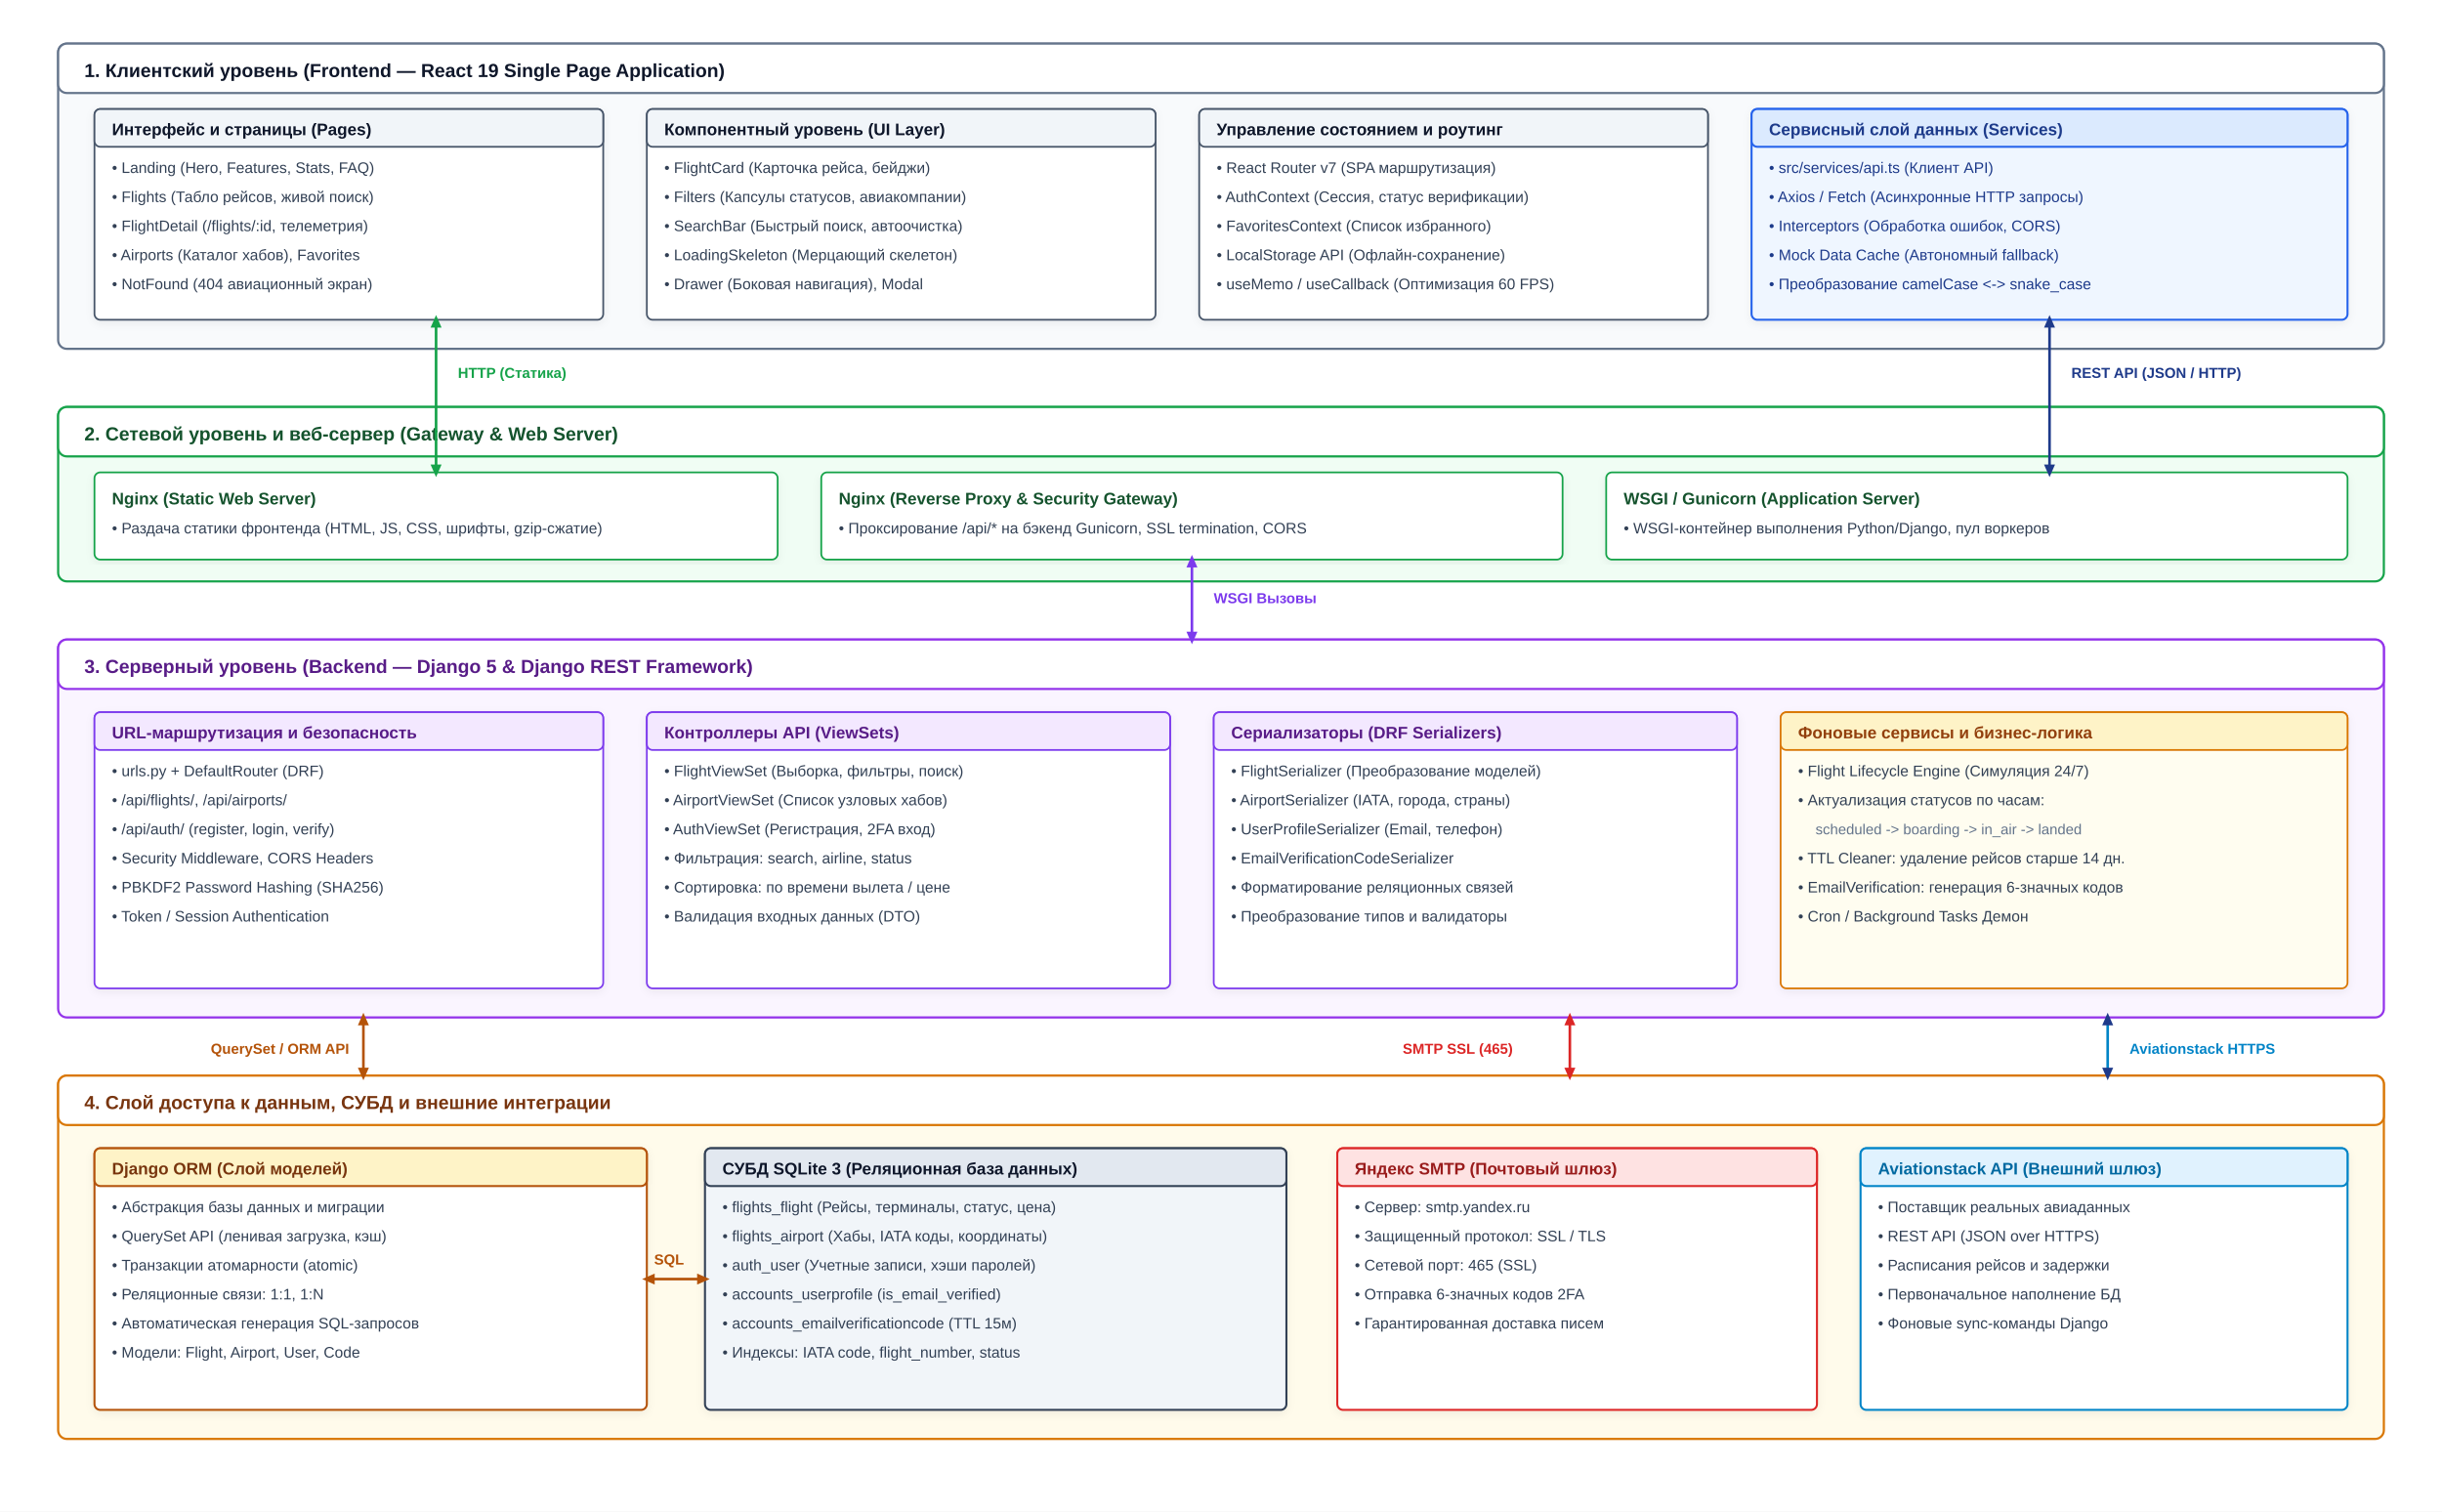
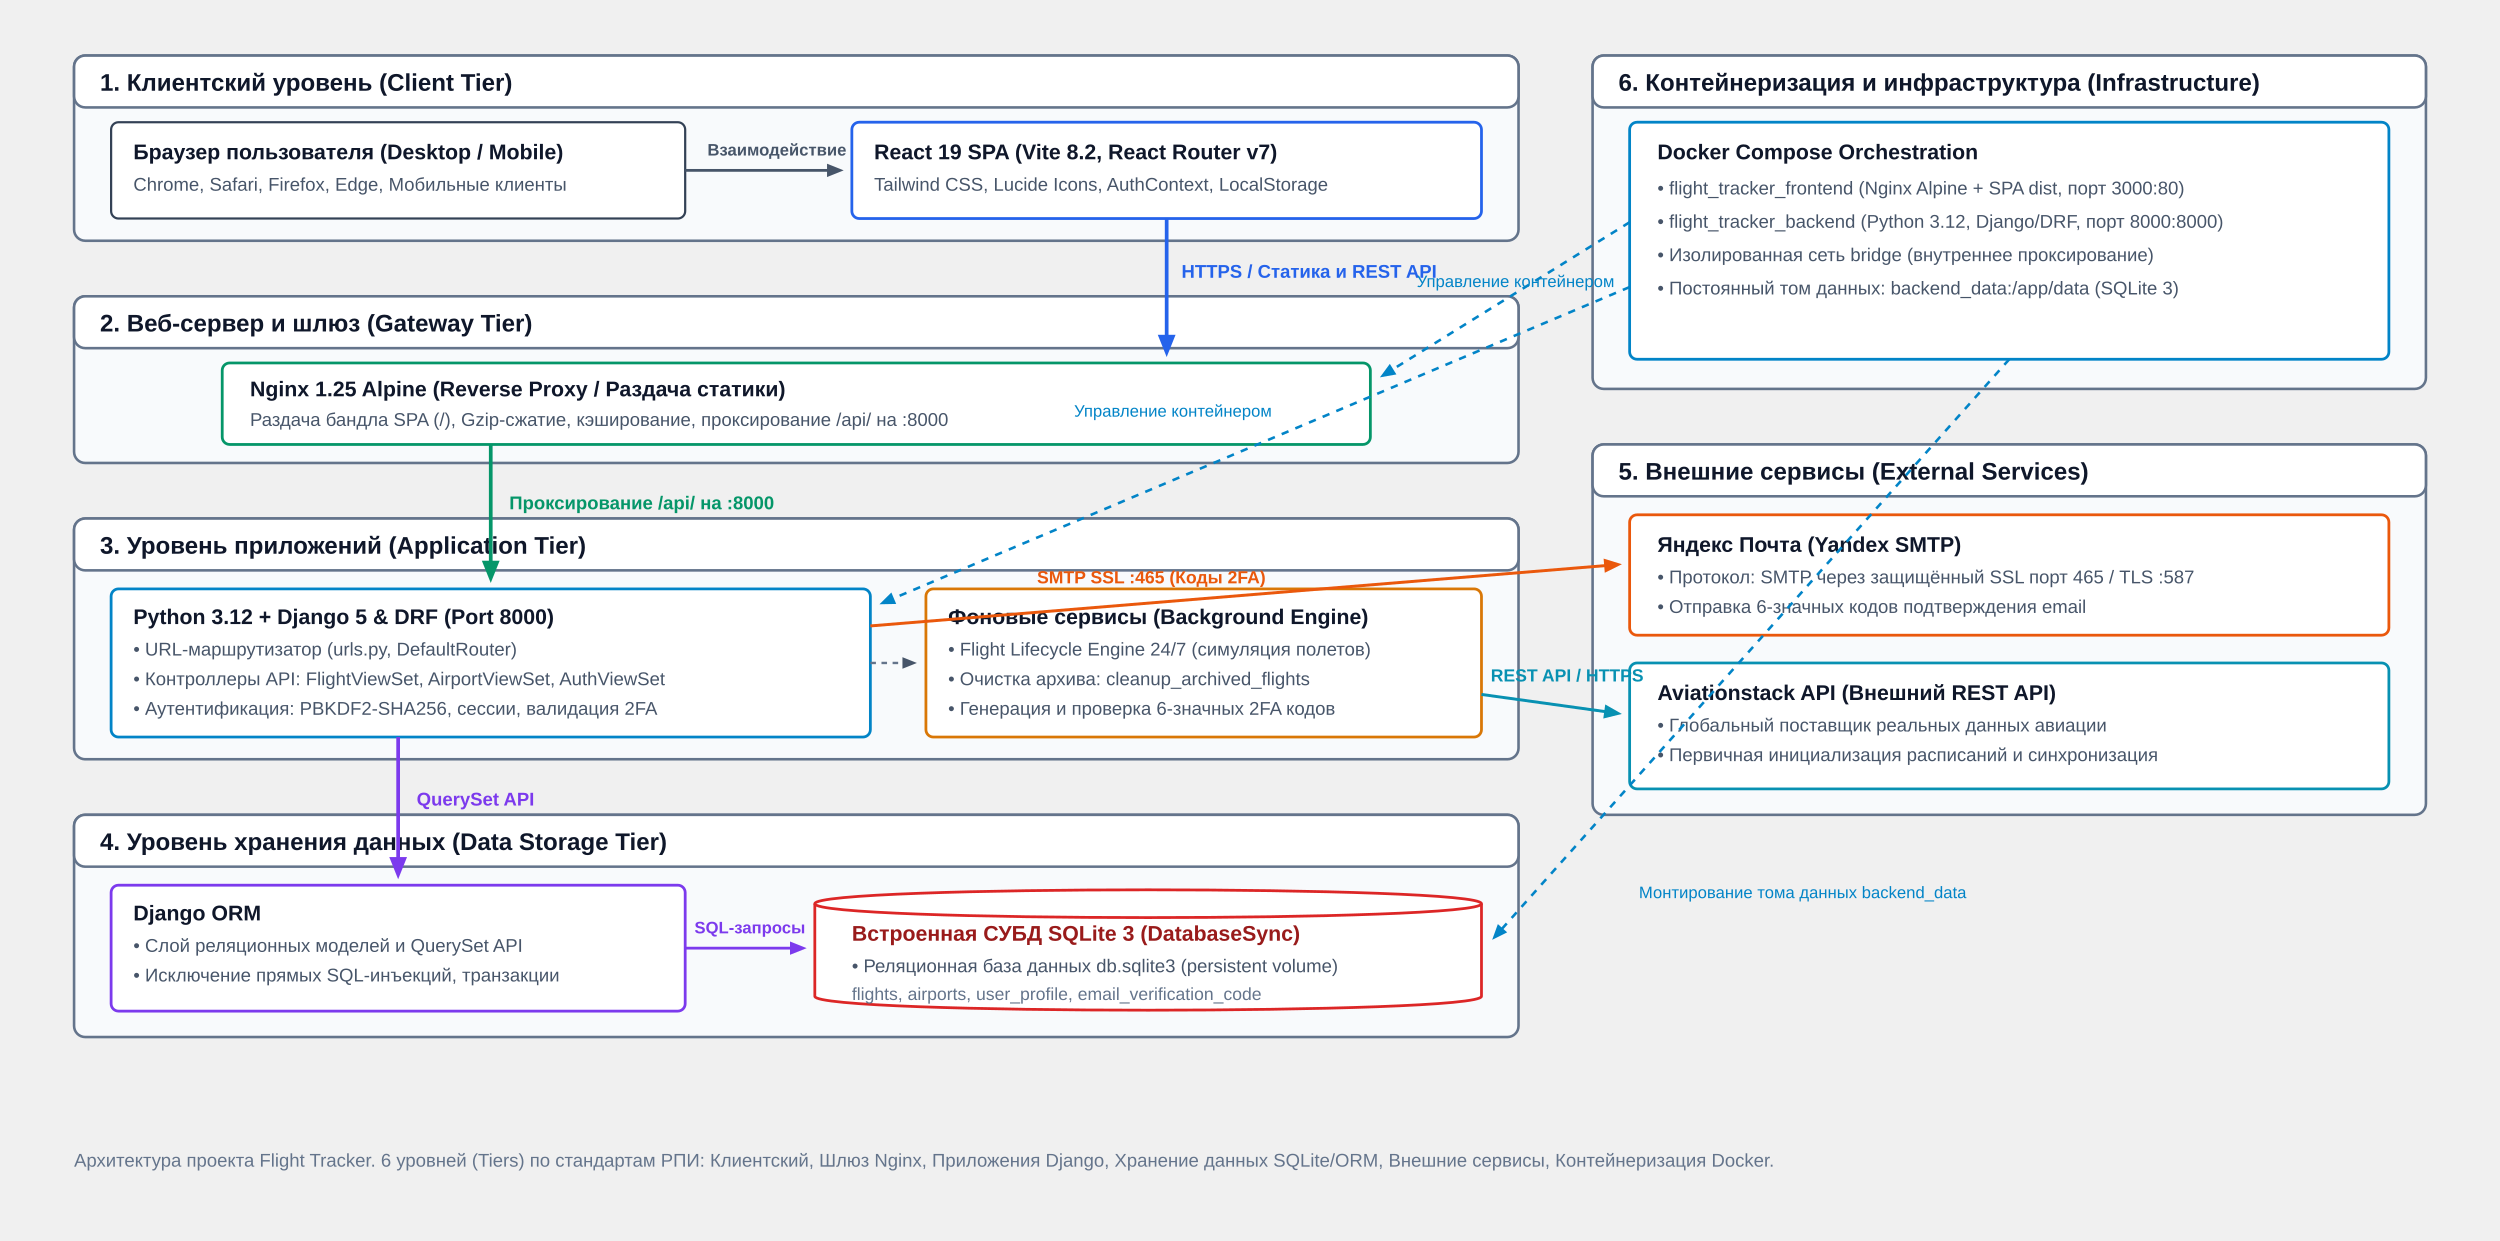
- <svg xmlns="http://www.w3.org/2000/svg" viewBox="0 0 1680 1040" width="100%" height="100%" style="background:#ffffff; font-family: 'Segoe UI', -apple-system, BlinkMacSystemFont, Arial, sans-serif;">
+ <svg xmlns="http://www.w3.org/2000/svg" viewBox="0 0 1350 670" width="100%" height="100%" style="background:#FFFFFF; font-family: Arial, sans-serif;">
  <defs>
-     <filter id="shadow" x="-3%" y="-4%" width="106%" height="110%">
-       <feDropShadow dx="0" dy="2" stdDeviation="3" flood-opacity="0.06" />
-     </filter>
-     <marker id="arr-green" viewBox="0 0 10 10" refX="5" refY="5" markerWidth="6" markerHeight="6" orient="auto-start-reverse">
-       <path d="M 0 1.5 L 8 5 L 0 8.5 z" fill="#16A34A" />
+     <marker id="arrow-blue" viewBox="0 0 10 10" refX="6" refY="5" markerWidth="6" markerHeight="6" orient="auto-start-reverse">
+       <path d="M 0 1 L 10 5 L 0 9 z" fill="#2563EB" />
    </marker>
-     <marker id="arr-blue" viewBox="0 0 10 10" refX="5" refY="5" markerWidth="6" markerHeight="6" orient="auto-start-reverse">
-       <path d="M 0 1.5 L 8 5 L 0 8.5 z" fill="#1E3A8A" />
+     <marker id="arrow-green" viewBox="0 0 10 10" refX="6" refY="5" markerWidth="6" markerHeight="6" orient="auto-start-reverse">
+       <path d="M 0 1 L 10 5 L 0 9 z" fill="#059669" />
    </marker>
-     <marker id="arr-purple" viewBox="0 0 10 10" refX="5" refY="5" markerWidth="6" markerHeight="6" orient="auto-start-reverse">
-       <path d="M 0 1.5 L 8 5 L 0 8.5 z" fill="#7C3AED" />
+     <marker id="arrow-purple" viewBox="0 0 10 10" refX="6" refY="5" markerWidth="6" markerHeight="6" orient="auto-start-reverse">
+       <path d="M 0 1 L 10 5 L 0 9 z" fill="#7C3AED" />
    </marker>
-     <marker id="arr-amber" viewBox="0 0 10 10" refX="5" refY="5" markerWidth="6" markerHeight="6" orient="auto-start-reverse">
-       <path d="M 0 1.5 L 8 5 L 0 8.5 z" fill="#B45309" />
+     <marker id="arrow-orange" viewBox="0 0 10 10" refX="6" refY="5" markerWidth="6" markerHeight="6" orient="auto-start-reverse">
+       <path d="M 0 1 L 10 5 L 0 9 z" fill="#EA580C" />
    </marker>
-     <marker id="arr-red" viewBox="0 0 10 10" refX="5" refY="5" markerWidth="6" markerHeight="6" orient="auto-start-reverse">
-       <path d="M 0 1.5 L 8 5 L 0 8.5 z" fill="#DC2626" />
+     <marker id="arrow-cyan" viewBox="0 0 10 10" refX="6" refY="5" markerWidth="6" markerHeight="6" orient="auto-start-reverse">
+       <path d="M 0 1 L 10 5 L 0 9 z" fill="#0891B2" />
+     </marker>
+     <marker id="arrow-docker" viewBox="0 0 10 10" refX="6" refY="5" markerWidth="6" markerHeight="6" orient="auto-start-reverse">
+       <path d="M 0 1 L 10 5 L 0 9 z" fill="#0284C7" />
+     </marker>
+     <marker id="arrow-gray" viewBox="0 0 10 10" refX="6" refY="5" markerWidth="6" markerHeight="6" orient="auto-start-reverse">
+       <path d="M 0 1 L 10 5 L 0 9 z" fill="#475569" />
    </marker>
  </defs>
-   <rect width="100%" height="100%" fill="#ffffff" />
-   <rect x="40" y="30" width="1600" height="210" rx="6" fill="#F8FAFC" stroke="#64748B" stroke-width="1.5" />
-   <rect x="40" y="30" width="1600" height="34" rx="6" fill="#FFFFFF" stroke="#64748B" stroke-width="1.5" />
-   <text x="58" y="53" font-size="13" font-weight="bold" fill="#0F172A">1. Клиентский уровень (Frontend — React 19 Single Page Application)</text>
-   <g transform="translate(65, 75)" filter="url(#shadow)">
-     <rect width="350" height="145" rx="4" fill="#FFFFFF" stroke="#475569" stroke-width="1.2" />
-     <rect width="350" height="26" rx="4" fill="#F1F5F9" stroke="#475569" stroke-width="1.2" />
-     <text x="12" y="18" font-size="11.5" font-weight="bold" fill="#0F172A">Интерфейс и страницы (Pages)</text>
-     <text x="12" y="44" font-size="10.5" fill="#334155">• Landing (Hero, Features, Stats, FAQ)</text>
-     <text x="12" y="64" font-size="10.5" fill="#334155">• Flights (Табло рейсов, живой поиск)</text>
-     <text x="12" y="84" font-size="10.5" fill="#334155">• FlightDetail (/flights/:id, телеметрия)</text>
-     <text x="12" y="104" font-size="10.5" fill="#334155">• Airports (Каталог хабов), Favorites</text>
-     <text x="12" y="124" font-size="10.5" fill="#334155">• NotFound (404 авиационный экран)</text>
-   </g>
-   <g transform="translate(445, 75)" filter="url(#shadow)">
-     <rect width="350" height="145" rx="4" fill="#FFFFFF" stroke="#475569" stroke-width="1.2" />
-     <rect width="350" height="26" rx="4" fill="#F1F5F9" stroke="#475569" stroke-width="1.2" />
-     <text x="12" y="18" font-size="11.5" font-weight="bold" fill="#0F172A">Компонентный уровень (UI Layer)</text>
-     <text x="12" y="44" font-size="10.5" fill="#334155">• FlightCard (Карточка рейса, бейджи)</text>
-     <text x="12" y="64" font-size="10.5" fill="#334155">• Filters (Капсулы статусов, авиакомпании)</text>
-     <text x="12" y="84" font-size="10.5" fill="#334155">• SearchBar (Быстрый поиск, автоочистка)</text>
-     <text x="12" y="104" font-size="10.5" fill="#334155">• LoadingSkeleton (Мерцающий скелетон)</text>
-     <text x="12" y="124" font-size="10.5" fill="#334155">• Drawer (Боковая навигация), Modal</text>
-   </g>
-   <g transform="translate(825, 75)" filter="url(#shadow)">
-     <rect width="350" height="145" rx="4" fill="#FFFFFF" stroke="#475569" stroke-width="1.2" />
-     <rect width="350" height="26" rx="4" fill="#F1F5F9" stroke="#475569" stroke-width="1.2" />
-     <text x="12" y="18" font-size="11.5" font-weight="bold" fill="#0F172A">Управление состоянием и роутинг</text>
-     <text x="12" y="44" font-size="10.5" fill="#334155">• React Router v7 (SPA маршрутизация)</text>
-     <text x="12" y="64" font-size="10.5" fill="#334155">• AuthContext (Сессия, статус верификации)</text>
-     <text x="12" y="84" font-size="10.5" fill="#334155">• FavoritesContext (Список избранного)</text>
-     <text x="12" y="104" font-size="10.5" fill="#334155">• LocalStorage API (Офлайн-сохранение)</text>
-     <text x="12" y="124" font-size="10.5" fill="#334155">• useMemo / useCallback (Оптимизация 60 FPS)</text>
-   </g>
-   <g transform="translate(1205, 75)" filter="url(#shadow)">
-     <rect width="410" height="145" rx="4" fill="#EFF6FF" stroke="#2563EB" stroke-width="1.4" />
-     <rect width="410" height="26" rx="4" fill="#DBEAFE" stroke="#2563EB" stroke-width="1.4" />
-     <text x="12" y="18" font-size="11.5" font-weight="bold" fill="#1E3A8A">Сервисный слой данных (Services)</text>
-     <text x="12" y="44" font-size="10.5" fill="#1E3A8A">• src/services/api.ts (Клиент API)</text>
-     <text x="12" y="64" font-size="10.5" fill="#1E3A8A">• Axios / Fetch (Асинхронные HTTP запросы)</text>
-     <text x="12" y="84" font-size="10.5" fill="#1E3A8A">• Interceptors (Обработка ошибок, CORS)</text>
-     <text x="12" y="104" font-size="10.5" fill="#1E3A8A">• Mock Data Cache (Автономный fallback)</text>
-     <text x="12" y="124" font-size="10.5" fill="#1E3A8A">• Преобразование camelCase &lt;-&gt; snake_case</text>
-   </g>
-   <rect x="40" y="280" width="1600" height="120" rx="6" fill="#F0FDF4" stroke="#16A34A" stroke-width="1.5" />
-   <rect x="40" y="280" width="1600" height="34" rx="6" fill="#FFFFFF" stroke="#16A34A" stroke-width="1.5" />
-   <text x="58" y="303" font-size="13" font-weight="bold" fill="#14532D">2. Сетевой уровень и веб-сервер (Gateway &amp; Web Server)</text>
-   <g transform="translate(65, 325)" filter="url(#shadow)">
-     <rect width="470" height="60" rx="4" fill="#FFFFFF" stroke="#16A34A" stroke-width="1.2" />
-     <text x="12" y="22" font-size="11.5" font-weight="bold" fill="#14532D">Nginx (Static Web Server)</text>
-     <text x="12" y="42" font-size="10.5" fill="#334155">• Раздача статики фронтенда (HTML, JS, CSS, шрифты, gzip-сжатие)</text>
-   </g>
-   <g transform="translate(565, 325)" filter="url(#shadow)">
-     <rect width="510" height="60" rx="4" fill="#FFFFFF" stroke="#16A34A" stroke-width="1.2" />
-     <text x="12" y="22" font-size="11.5" font-weight="bold" fill="#14532D">Nginx (Reverse Proxy &amp; Security Gateway)</text>
-     <text x="12" y="42" font-size="10.5" fill="#334155">• Проксирование /api/* на бэкенд Gunicorn, SSL termination, CORS</text>
-   </g>
-   <g transform="translate(1105, 325)" filter="url(#shadow)">
-     <rect width="510" height="60" rx="4" fill="#FFFFFF" stroke="#16A34A" stroke-width="1.2" />
-     <text x="12" y="22" font-size="11.5" font-weight="bold" fill="#14532D">WSGI / Gunicorn (Application Server)</text>
-     <text x="12" y="42" font-size="10.5" fill="#334155">• WSGI-контейнер выполнения Python/Django, пул воркеров</text>
-   </g>
-   <line x1="300" y1="220" x2="300" y2="325" stroke="#16A34A" stroke-width="1.8" marker-start="url(#arr-green)" marker-end="url(#arr-green)" />
-   <text x="315" y="260" font-size="10" font-weight="bold" fill="#16A34A">HTTP (Статика)</text>
-   <line x1="1410" y1="220" x2="1410" y2="325" stroke="#1E3A8A" stroke-width="1.8" marker-start="url(#arr-blue)" marker-end="url(#arr-blue)" />
-   <text x="1425" y="260" font-size="10" font-weight="bold" fill="#1E3A8A">REST API (JSON / HTTP)</text>
-   <rect x="40" y="440" width="1600" height="260" rx="6" fill="#FAF5FF" stroke="#9333EA" stroke-width="1.5" />
-   <rect x="40" y="440" width="1600" height="34" rx="6" fill="#FFFFFF" stroke="#9333EA" stroke-width="1.5" />
-   <text x="58" y="463" font-size="13" font-weight="bold" fill="#581C87">3. Серверный уровень (Backend — Django 5 &amp; Django REST Framework)</text>
-   <g transform="translate(65, 490)" filter="url(#shadow)">
-     <rect width="350" height="190" rx="4" fill="#FFFFFF" stroke="#7C3AED" stroke-width="1.2" />
-     <rect width="350" height="26" rx="4" fill="#F3E8FF" stroke="#7C3AED" stroke-width="1.2" />
-     <text x="12" y="18" font-size="11.5" font-weight="bold" fill="#581C87">URL-маршрутизация и безопасность</text>
-     <text x="12" y="44" font-size="10.5" fill="#334155">• urls.py + DefaultRouter (DRF)</text>
-     <text x="12" y="64" font-size="10.5" fill="#334155">• /api/flights/, /api/airports/</text>
-     <text x="12" y="84" font-size="10.5" fill="#334155">• /api/auth/ (register, login, verify)</text>
-     <text x="12" y="104" font-size="10.5" fill="#334155">• Security Middleware, CORS Headers</text>
-     <text x="12" y="124" font-size="10.5" fill="#334155">• PBKDF2 Password Hashing (SHA256)</text>
-     <text x="12" y="144" font-size="10.5" fill="#334155">• Token / Session Authentication</text>
-   </g>
-   <g transform="translate(445, 490)" filter="url(#shadow)">
-     <rect width="360" height="190" rx="4" fill="#FFFFFF" stroke="#7C3AED" stroke-width="1.2" />
-     <rect width="360" height="26" rx="4" fill="#F3E8FF" stroke="#7C3AED" stroke-width="1.2" />
-     <text x="12" y="18" font-size="11.5" font-weight="bold" fill="#581C87">Контроллеры API (ViewSets)</text>
-     <text x="12" y="44" font-size="10.5" fill="#334155">• FlightViewSet (Выборка, фильтры, поиск)</text>
-     <text x="12" y="64" font-size="10.5" fill="#334155">• AirportViewSet (Список узловых хабов)</text>
-     <text x="12" y="84" font-size="10.5" fill="#334155">• AuthViewSet (Регистрация, 2FA вход)</text>
-     <text x="12" y="104" font-size="10.5" fill="#334155">• Фильтрация: search, airline, status</text>
-     <text x="12" y="124" font-size="10.5" fill="#334155">• Сортировка: по времени вылета / цене</text>
-     <text x="12" y="144" font-size="10.5" fill="#334155">• Валидация входных данных (DTO)</text>
-   </g>
-   <g transform="translate(835, 490)" filter="url(#shadow)">
-     <rect width="360" height="190" rx="4" fill="#FFFFFF" stroke="#7C3AED" stroke-width="1.2" />
-     <rect width="360" height="26" rx="4" fill="#F3E8FF" stroke="#7C3AED" stroke-width="1.2" />
-     <text x="12" y="18" font-size="11.5" font-weight="bold" fill="#581C87">Сериализаторы (DRF Serializers)</text>
-     <text x="12" y="44" font-size="10.5" fill="#334155">• FlightSerializer (Преобразование моделей)</text>
-     <text x="12" y="64" font-size="10.5" fill="#334155">• AirportSerializer (IATA, города, страны)</text>
-     <text x="12" y="84" font-size="10.5" fill="#334155">• UserProfileSerializer (Email, телефон)</text>
-     <text x="12" y="104" font-size="10.5" fill="#334155">• EmailVerificationCodeSerializer</text>
-     <text x="12" y="124" font-size="10.5" fill="#334155">• Форматирование реляционных связей</text>
-     <text x="12" y="144" font-size="10.5" fill="#334155">• Преобразование типов и валидаторы</text>
-   </g>
-   <g transform="translate(1225, 490)" filter="url(#shadow)">
-     <rect width="390" height="190" rx="4" fill="#FFFDF0" stroke="#D97706" stroke-width="1.2" />
-     <rect width="390" height="26" rx="4" fill="#FEF3C7" stroke="#D97706" stroke-width="1.2" />
-     <text x="12" y="18" font-size="11.5" font-weight="bold" fill="#92400E">Фоновые сервисы и бизнес-логика</text>
-     <text x="12" y="44" font-size="10.5" fill="#334155">• Flight Lifecycle Engine (Симуляция 24/7)</text>
-     <text x="12" y="64" font-size="10.5" fill="#334155">• Актуализация статусов по часам:</text>
-     <text x="24" y="84" font-size="10" fill="#64748B">scheduled -&gt; boarding -&gt; in_air -&gt; landed</text>
-     <text x="12" y="104" font-size="10.5" fill="#334155">• TTL Cleaner: удаление рейсов старше 14 дн.</text>
-     <text x="12" y="124" font-size="10.5" fill="#334155">• EmailVerification: генерация 6-значных кодов</text>
-     <text x="12" y="144" font-size="10.5" fill="#334155">• Cron / Background Tasks Демон</text>
-   </g>
-   <line x1="820" y1="385" x2="820" y2="440" stroke="#7C3AED" stroke-width="1.8" marker-start="url(#arr-purple)" marker-end="url(#arr-purple)" />
-   <text x="835" y="415" font-size="10" font-weight="bold" fill="#7C3AED">WSGI Вызовы</text>
-   <rect x="40" y="740" width="1600" height="250" rx="6" fill="#FFFBEB" stroke="#D97706" stroke-width="1.5" />
-   <rect x="40" y="740" width="1600" height="34" rx="6" fill="#FFFFFF" stroke="#D97706" stroke-width="1.5" />
-   <text x="58" y="763" font-size="13" font-weight="bold" fill="#78350F">4. Слой доступа к данным, СУБД и внешние интеграции</text>
-   <g transform="translate(65, 790)" filter="url(#shadow)">
-     <rect width="380" height="180" rx="4" fill="#FFFFFF" stroke="#B45309" stroke-width="1.4" />
-     <rect width="380" height="26" rx="4" fill="#FEF3C7" stroke="#B45309" stroke-width="1.4" />
-     <text x="12" y="18" font-size="11.5" font-weight="bold" fill="#78350F">Django ORM (Слой моделей)</text>
-     <text x="12" y="44" font-size="10.5" fill="#334155">• Абстракция базы данных и миграции</text>
-     <text x="12" y="64" font-size="10.5" fill="#334155">• QuerySet API (ленивая загрузка, кэш)</text>
-     <text x="12" y="84" font-size="10.5" fill="#334155">• Транзакции атомарности (atomic)</text>
-     <text x="12" y="104" font-size="10.5" fill="#334155">• Реляционные связи: 1:1, 1:N</text>
-     <text x="12" y="124" font-size="10.5" fill="#334155">• Автоматическая генерация SQL-запросов</text>
-     <text x="12" y="144" font-size="10.5" fill="#334155">• Модели: Flight, Airport, User, Code</text>
-   </g>
-   <g transform="translate(485, 790)" filter="url(#shadow)">
-     <rect width="400" height="180" rx="4" fill="#F1F5F9" stroke="#334155" stroke-width="1.4" />
-     <rect width="400" height="26" rx="4" fill="#E2E8F0" stroke="#334155" stroke-width="1.4" />
-     <text x="12" y="18" font-size="11.5" font-weight="bold" fill="#0F172A">СУБД SQLite 3 (Реляционная база данных)</text>
-     <text x="12" y="44" font-size="10.5" fill="#334155">• flights_flight (Рейсы, терминалы, статус, цена)</text>
-     <text x="12" y="64" font-size="10.5" fill="#334155">• flights_airport (Хабы, IATA коды, координаты)</text>
-     <text x="12" y="84" font-size="10.5" fill="#334155">• auth_user (Учетные записи, хэши паролей)</text>
-     <text x="12" y="104" font-size="10.5" fill="#334155">• accounts_userprofile (is_email_verified)</text>
-     <text x="12" y="124" font-size="10.5" fill="#334155">• accounts_emailverificationcode (TTL 15м)</text>
-     <text x="12" y="144" font-size="10.5" fill="#334155">• Индексы: IATA code, flight_number, status</text>
-   </g>
-   <g transform="translate(920, 790)" filter="url(#shadow)">
-     <rect width="330" height="180" rx="4" fill="#FFFFFF" stroke="#DC2626" stroke-width="1.4" />
-     <rect width="330" height="26" rx="4" fill="#FEE2E2" stroke="#DC2626" stroke-width="1.4" />
-     <text x="12" y="18" font-size="11.5" font-weight="bold" fill="#991B1B">Яндекс SMTP (Почтовый шлюз)</text>
-     <text x="12" y="44" font-size="10.5" fill="#334155">• Сервер: smtp.yandex.ru</text>
-     <text x="12" y="64" font-size="10.5" fill="#334155">• Защищенный протокол: SSL / TLS</text>
-     <text x="12" y="84" font-size="10.5" fill="#334155">• Сетевой порт: 465 (SSL)</text>
-     <text x="12" y="104" font-size="10.5" fill="#334155">• Отправка 6-значных кодов 2FA</text>
-     <text x="12" y="124" font-size="10.5" fill="#334155">• Гарантированная доставка писем</text>
-   </g>
-   <g transform="translate(1280, 790)" filter="url(#shadow)">
-     <rect width="335" height="180" rx="4" fill="#FFFFFF" stroke="#0284C7" stroke-width="1.4" />
-     <rect width="335" height="26" rx="4" fill="#E0F2FE" stroke="#0284C7" stroke-width="1.4" />
-     <text x="12" y="18" font-size="11.5" font-weight="bold" fill="#0369A1">Aviationstack API (Внешний шлюз)</text>
-     <text x="12" y="44" font-size="10.5" fill="#334155">• Поставщик реальных авиаданных</text>
-     <text x="12" y="64" font-size="10.5" fill="#334155">• REST API (JSON over HTTPS)</text>
-     <text x="12" y="84" font-size="10.5" fill="#334155">• Расписания рейсов и задержки</text>
-     <text x="12" y="104" font-size="10.5" fill="#334155">• Первоначальное наполнение БД</text>
-     <text x="12" y="124" font-size="10.5" fill="#334155">• Фоновые sync-команды Django</text>
-   </g>
-   <line x1="250" y1="700" x2="250" y2="740" stroke="#B45309" stroke-width="1.8" marker-start="url(#arr-amber)" marker-end="url(#arr-amber)" />
-   <text x="145" y="725" font-size="10" font-weight="bold" fill="#B45309">QuerySet / ORM API</text>
-   <line x1="1080" y1="700" x2="1080" y2="740" stroke="#DC2626" stroke-width="1.8" marker-start="url(#arr-red)" marker-end="url(#arr-red)" />
-   <text x="965" y="725" font-size="10" font-weight="bold" fill="#DC2626">SMTP SSL (465)</text>
-   <line x1="1450" y1="700" x2="1450" y2="740" stroke="#0284C7" stroke-width="1.8" marker-start="url(#arr-blue)" marker-end="url(#arr-blue)" />
-   <text x="1465" y="725" font-size="10" font-weight="bold" fill="#0284C7">Aviationstack HTTPS</text>
-   <line x1="445" y1="880" x2="485" y2="880" stroke="#B45309" stroke-width="1.8" marker-start="url(#arr-amber)" marker-end="url(#arr-amber)" />
-   <text x="450" y="870" font-size="10" font-weight="bold" fill="#B45309">SQL</text>
+   <rect x="40" y="30" width="780" height="100" rx="6" fill="#F8FAFC" stroke="#64748B" stroke-width="1.4" />
+   <rect x="40" y="30" width="780" height="28" rx="6" fill="#FFFFFF" stroke="#64748B" stroke-width="1.4" />
+   <text x="54" y="49" font-size="13" font-weight="bold" fill="#0F172A">1. Клиентский уровень (Client Tier)</text>
+   <rect x="60" y="66" width="310" height="52" rx="4" fill="#FFFFFF" stroke="#334155" stroke-width="1.2" />
+   <text x="72" y="86" font-size="11.5" font-weight="bold" fill="#0F172A">Браузер пользователя (Desktop / Mobile)</text>
+   <text x="72" y="103" font-size="10" fill="#475569">Chrome, Safari, Firefox, Edge, Мобильные клиенты</text>
+   <rect x="460" y="66" width="340" height="52" rx="4" fill="#FFFFFF" stroke="#2563EB" stroke-width="1.5" />
+   <text x="472" y="86" font-size="11.5" font-weight="bold" fill="#0F172A">React 19 SPA (Vite 8.2, React Router v7)</text>
+   <text x="472" y="103" font-size="10" fill="#475569">Tailwind CSS, Lucide Icons, AuthContext, LocalStorage</text>
+   <line x1="370" y1="92" x2="452" y2="92" stroke="#475569" stroke-width="1.5" marker-end="url(#arrow-gray)" />
+   <text x="382" y="84" font-size="9" font-weight="bold" fill="#475569">Взаимодействие</text>
+   <rect x="40" y="160" width="780" height="90" rx="6" fill="#F8FAFC" stroke="#64748B" stroke-width="1.4" />
+   <rect x="40" y="160" width="780" height="28" rx="6" fill="#FFFFFF" stroke="#64748B" stroke-width="1.4" />
+   <text x="54" y="179" font-size="13" font-weight="bold" fill="#0F172A">2. Веб-сервер и шлюз (Gateway Tier)</text>
+   <rect x="120" y="196" width="620" height="44" rx="4" fill="#FFFFFF" stroke="#059669" stroke-width="1.5" />
+   <text x="135" y="214" font-size="11.5" font-weight="bold" fill="#0F172A">Nginx 1.25 Alpine (Reverse Proxy / Раздача статики)</text>
+   <text x="135" y="230" font-size="10" fill="#475569">Раздача бандла SPA (/), Gzip-сжатие, кэширование, проксирование /api/ на :8000</text>
+   <rect x="40" y="280" width="780" height="130" rx="6" fill="#F8FAFC" stroke="#64748B" stroke-width="1.4" />
+   <rect x="40" y="280" width="780" height="28" rx="6" fill="#FFFFFF" stroke="#64748B" stroke-width="1.4" />
+   <text x="54" y="299" font-size="13" font-weight="bold" fill="#0F172A">3. Уровень приложений (Application Tier)</text>
+   <rect x="60" y="318" width="410" height="80" rx="4" fill="#FFFFFF" stroke="#0284C7" stroke-width="1.5" />
+   <text x="72" y="337" font-size="11.5" font-weight="bold" fill="#0F172A">Python 3.12 + Django 5 &amp; DRF (Port 8000)</text>
+   <text x="72" y="354" font-size="10" fill="#475569">• URL-маршрутизатор (urls.py, DefaultRouter)</text>
+   <text x="72" y="370" font-size="10" fill="#475569">• Контроллеры API: FlightViewSet, AirportViewSet, AuthViewSet</text>
+   <text x="72" y="386" font-size="10" fill="#475569">• Аутентификация: PBKDF2-SHA256, сессии, валидация 2FA</text>
+   <rect x="500" y="318" width="300" height="80" rx="4" fill="#FFFFFF" stroke="#D97706" stroke-width="1.5" />
+   <text x="512" y="337" font-size="11.5" font-weight="bold" fill="#0F172A">Фоновые сервисы (Background Engine)</text>
+   <text x="512" y="354" font-size="10" fill="#475569">• Flight Lifecycle Engine 24/7 (симуляция полетов)</text>
+   <text x="512" y="370" font-size="10" fill="#475569">• Очистка архива: cleanup_archived_flights</text>
+   <text x="512" y="386" font-size="10" fill="#475569">• Генерация и проверка 6-значных 2FA кодов</text>
+   <line x1="470" y1="358" x2="492" y2="358" stroke="#64748B" stroke-width="1.3" stroke-dasharray="3,3" marker-end="url(#arrow-gray)" />
+   <rect x="40" y="440" width="780" height="120" rx="6" fill="#F8FAFC" stroke="#64748B" stroke-width="1.4" />
+   <rect x="40" y="440" width="780" height="28" rx="6" fill="#FFFFFF" stroke="#64748B" stroke-width="1.4" />
+   <text x="54" y="459" font-size="13" font-weight="bold" fill="#0F172A">4. Уровень хранения данных (Data Storage Tier)</text>
+   <rect x="60" y="478" width="310" height="68" rx="4" fill="#FFFFFF" stroke="#7C3AED" stroke-width="1.5" />
+   <text x="72" y="497" font-size="11.5" font-weight="bold" fill="#0F172A">Django ORM</text>
+   <text x="72" y="514" font-size="10" fill="#475569">• Слой реляционных моделей и QuerySet API</text>
+   <text x="72" y="530" font-size="10" fill="#475569">• Исключение прямых SQL-инъекций, транзакции</text>
+   <path d="M 440 488 C 440 478, 800 478, 800 488 L 800 538 C 800 548, 440 548, 440 538 Z" fill="#FFFFFF" stroke="#DC2626" stroke-width="1.5" />
+   <path d="M 440 488 C 440 498, 800 498, 800 488" fill="none" stroke="#DC2626" stroke-width="1.5" />
+   <text x="460" y="508" font-size="11.5" font-weight="bold" fill="#991B1B">Встроенная СУБД SQLite 3 (DatabaseSync)</text>
+   <text x="460" y="525" font-size="10" fill="#475569">• Реляционная база данных db.sqlite3 (persistent volume)</text>
+   <text x="460" y="540" font-size="9.5" fill="#64748B">flights, airports, user_profile, email_verification_code</text>
+   <line x1="370" y1="512" x2="432" y2="512" stroke="#7C3AED" stroke-width="1.5" marker-end="url(#arrow-purple)" />
+   <text x="375" y="504" font-size="9" font-weight="bold" fill="#7C3AED">SQL-запросы</text>
+   <rect x="860" y="240" width="450" height="200" rx="6" fill="#F8FAFC" stroke="#64748B" stroke-width="1.4" />
+   <rect x="860" y="240" width="450" height="28" rx="6" fill="#FFFFFF" stroke="#64748B" stroke-width="1.4" />
+   <text x="874" y="259" font-size="13" font-weight="bold" fill="#0F172A">5. Внешние сервисы (External Services)</text>
+   <rect x="880" y="278" width="410" height="65" rx="4" fill="#FFFFFF" stroke="#EA580C" stroke-width="1.5" />
+   <text x="895" y="298" font-size="11.5" font-weight="bold" fill="#0F172A">Яндекс Почта (Yandex SMTP)</text>
+   <text x="895" y="315" font-size="10" fill="#475569">• Протокол: SMTP через защищённый SSL порт 465 / TLS :587</text>
+   <text x="895" y="331" font-size="10" fill="#475569">• Отправка 6-значных кодов подтверждения email</text>
+   <rect x="880" y="358" width="410" height="68" rx="4" fill="#FFFFFF" stroke="#0891B2" stroke-width="1.5" />
+   <text x="895" y="378" font-size="11.5" font-weight="bold" fill="#0F172A">Aviationstack API (Внешний REST API)</text>
+   <text x="895" y="395" font-size="10" fill="#475569">• Глобальный поставщик реальных данных авиации</text>
+   <text x="895" y="411" font-size="10" fill="#475569">• Первичная инициализация расписаний и синхронизация</text>
+   <rect x="860" y="30" width="450" height="180" rx="6" fill="#F8FAFC" stroke="#64748B" stroke-width="1.4" />
+   <rect x="860" y="30" width="450" height="28" rx="6" fill="#FFFFFF" stroke="#64748B" stroke-width="1.4" />
+   <text x="874" y="49" font-size="13" font-weight="bold" fill="#0F172A">6. Контейнеризация и инфраструктура (Infrastructure)</text>
+   <rect x="880" y="66" width="410" height="128" rx="4" fill="#FFFFFF" stroke="#0284C7" stroke-width="1.5" />
+   <text x="895" y="86" font-size="11.5" font-weight="bold" fill="#0F172A">Docker Compose Orchestration</text>
+   <text x="895" y="105" font-size="10" fill="#475569">• flight_tracker_frontend (Nginx Alpine + SPA dist, порт 3000:80)</text>
+   <text x="895" y="123" font-size="10" fill="#475569">• flight_tracker_backend (Python 3.12, Django/DRF, порт 8000:8000)</text>
+   <text x="895" y="141" font-size="10" fill="#475569">• Изолированная сеть bridge (внутреннее проксирование)</text>
+   <text x="895" y="159" font-size="10" fill="#475569">• Постоянный том данных: backend_data:/app/data (SQLite 3)</text>
+   <line x1="630" y1="118" x2="630" y2="188" stroke="#2563EB" stroke-width="2" marker-end="url(#arrow-blue)" />
+   <text x="638" y="150" font-size="10" font-weight="bold" fill="#2563EB">HTTPS / Статика и REST API</text>
+   <line x1="265" y1="240" x2="265" y2="310" stroke="#059669" stroke-width="2" marker-end="url(#arrow-green)" />
+   <text x="275" y="275" font-size="10" font-weight="bold" fill="#059669">Проксирование /api/ на :8000</text>
+   <line x1="215" y1="398" x2="215" y2="470" stroke="#7C3AED" stroke-width="2" marker-end="url(#arrow-purple)" />
+   <text x="225" y="435" font-size="10" font-weight="bold" fill="#7C3AED">QuerySet API</text>
+   <path d="M 470 338 L 872 305" fill="none" stroke="#EA580C" stroke-width="1.6" marker-end="url(#arrow-orange)" />
+   <text x="560" y="315" font-size="9.5" font-weight="bold" fill="#EA580C">SMTP SSL :465 (Коды 2FA)</text>
+   <path d="M 800 375 L 872 385" fill="none" stroke="#0891B2" stroke-width="1.6" marker-end="url(#arrow-cyan)" />
+   <text x="805" y="368" font-size="9.5" font-weight="bold" fill="#0891B2">REST API / HTTPS</text>
+   <path d="M 880 120 L 748 202" fill="none" stroke="#0284C7" stroke-width="1.4" stroke-dasharray="4,4" marker-end="url(#arrow-docker)" />
+   <text x="765" y="155" font-size="9" fill="#0284C7">Управление контейнером</text>
+   <path d="M 880 155 L 478 325" fill="none" stroke="#0284C7" stroke-width="1.4" stroke-dasharray="4,4" marker-end="url(#arrow-docker)" />
+   <text x="580" y="225" font-size="9" fill="#0284C7">Управление контейнером</text>
+   <path d="M 1085 194 L 808 505" fill="none" stroke="#0284C7" stroke-width="1.4" stroke-dasharray="4,4" marker-end="url(#arrow-docker)" />
+   <text x="885" y="485" font-size="9" fill="#0284C7">Монтирование тома данных backend_data</text>
+   <text x="40" y="630" font-size="10" fill="#64748B">Архитектура проекта Flight Tracker. 6 уровней (Tiers) по стандартам РПИ: Клиентский, Шлюз Nginx, Приложения Django, Хранение данных SQLite/ORM, Внешние сервисы, Контейнеризация Docker.</text>
</svg>
